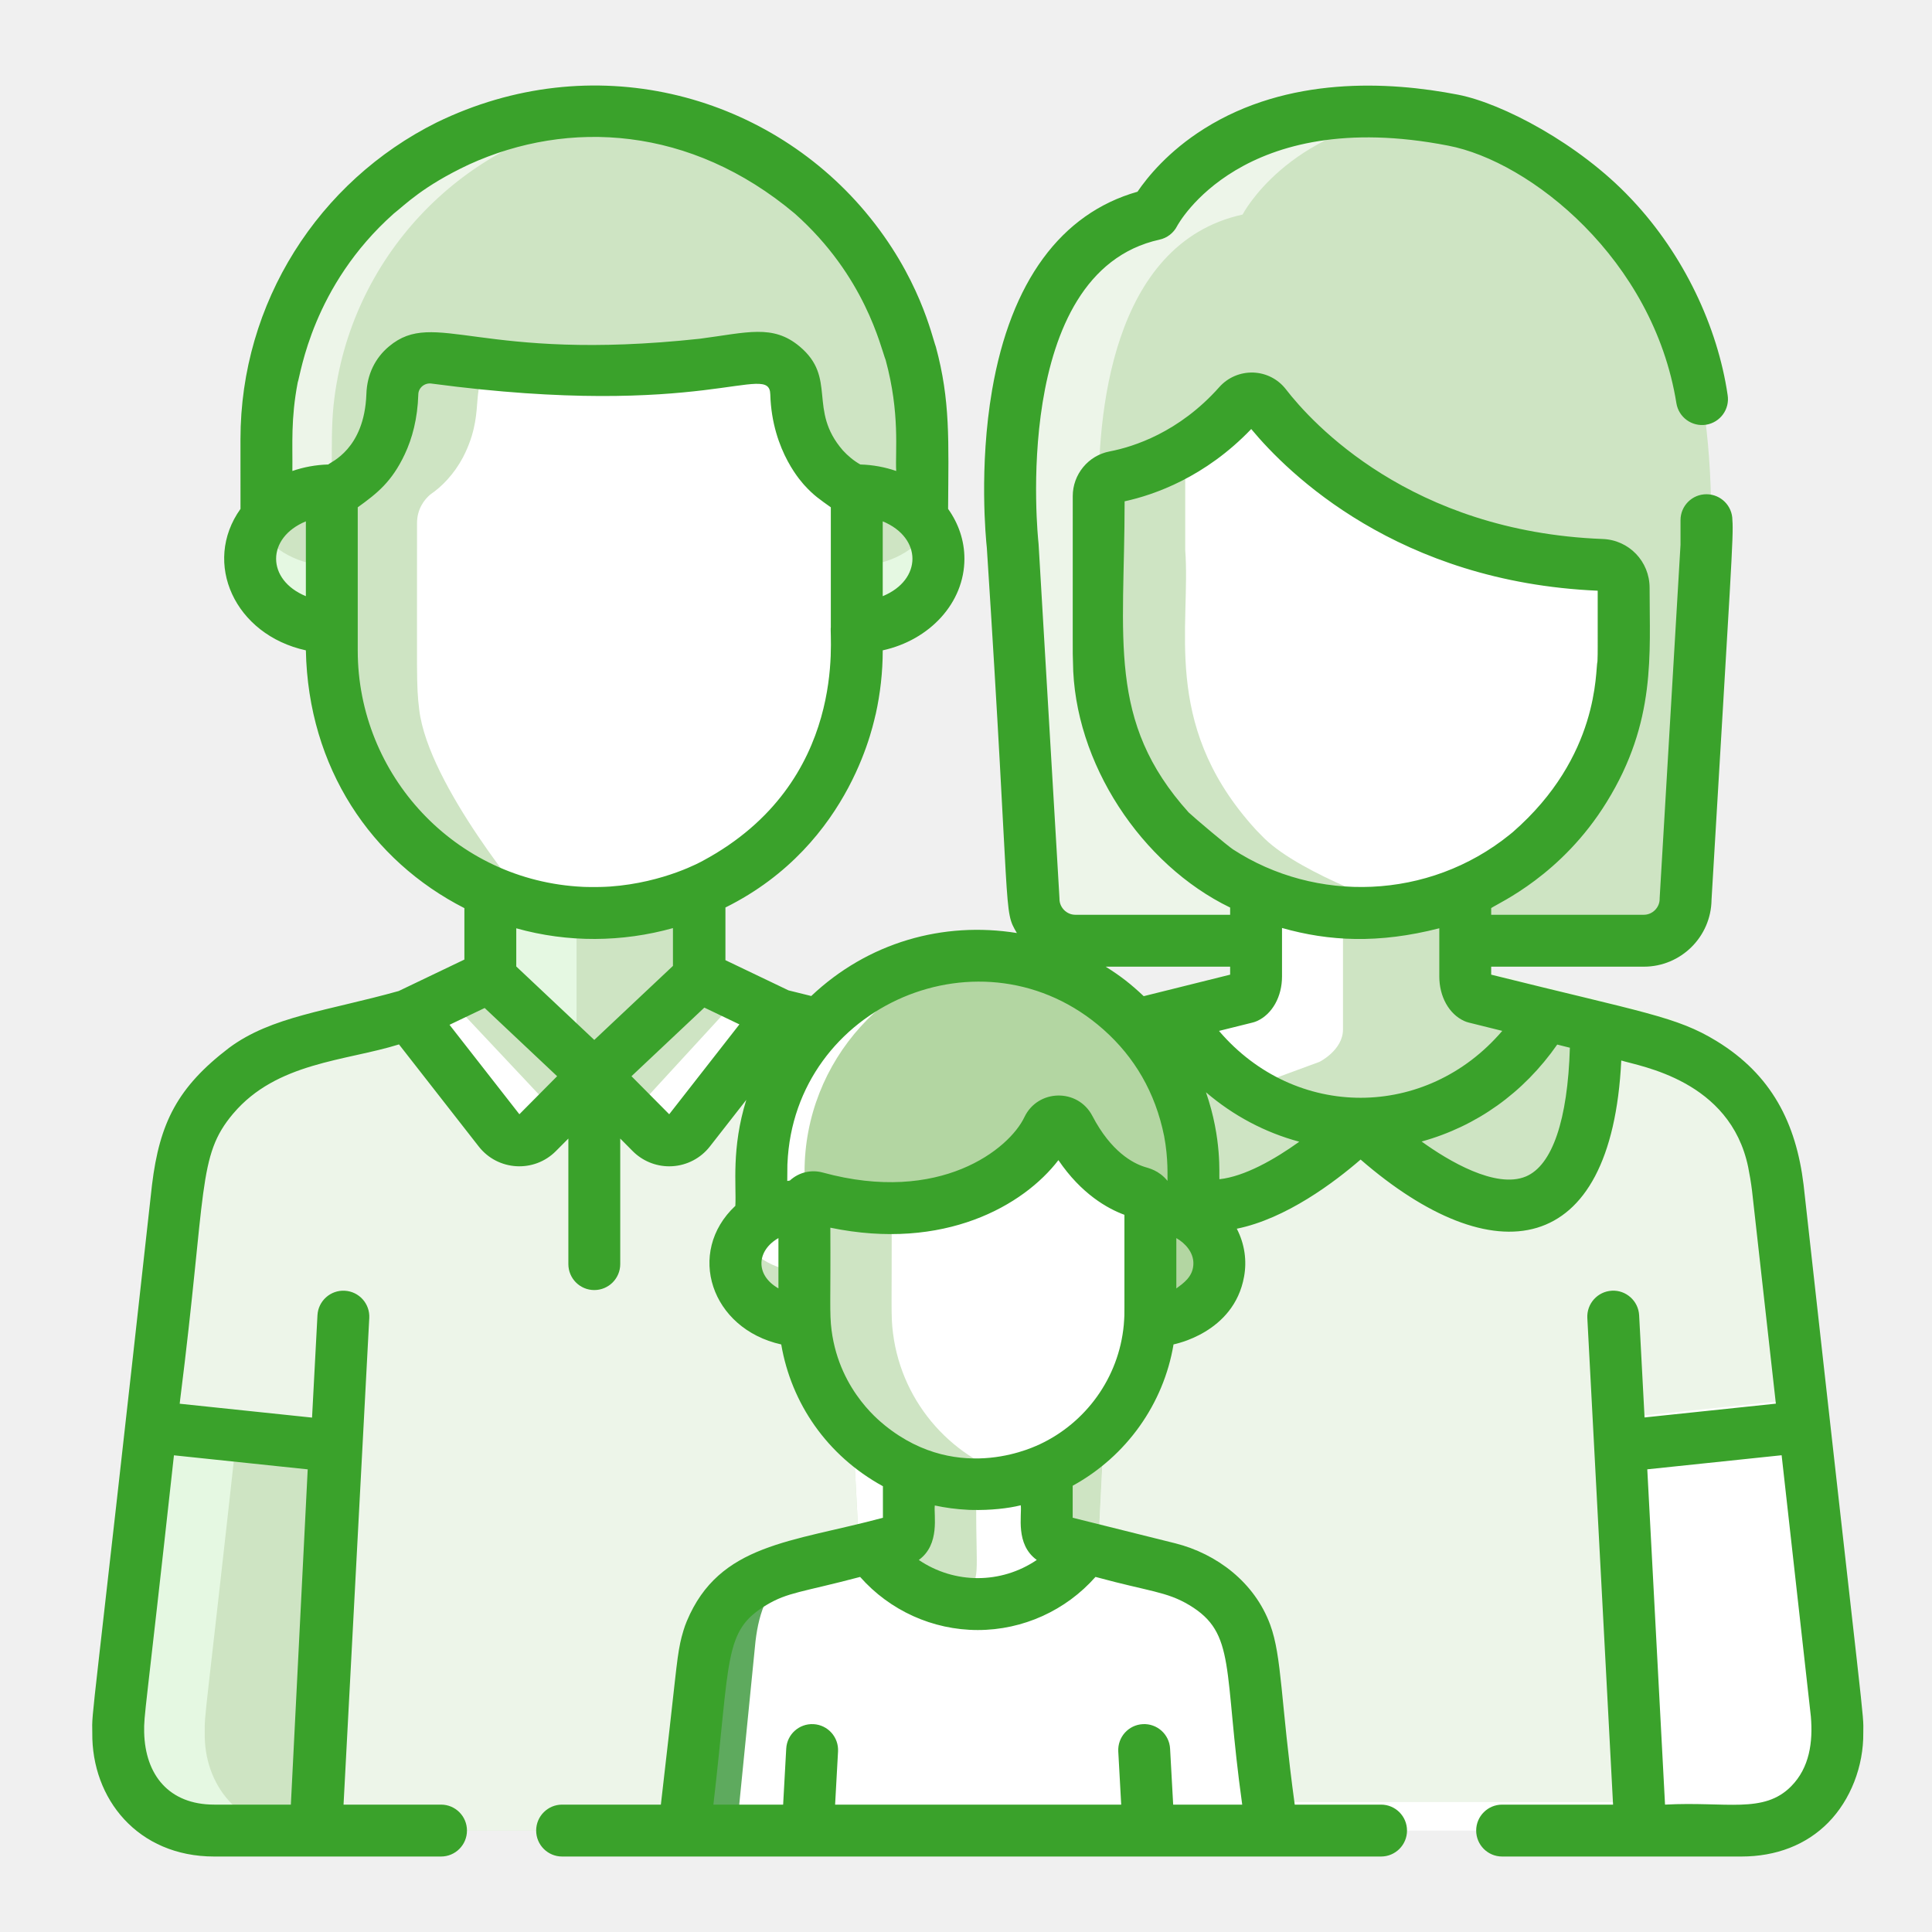
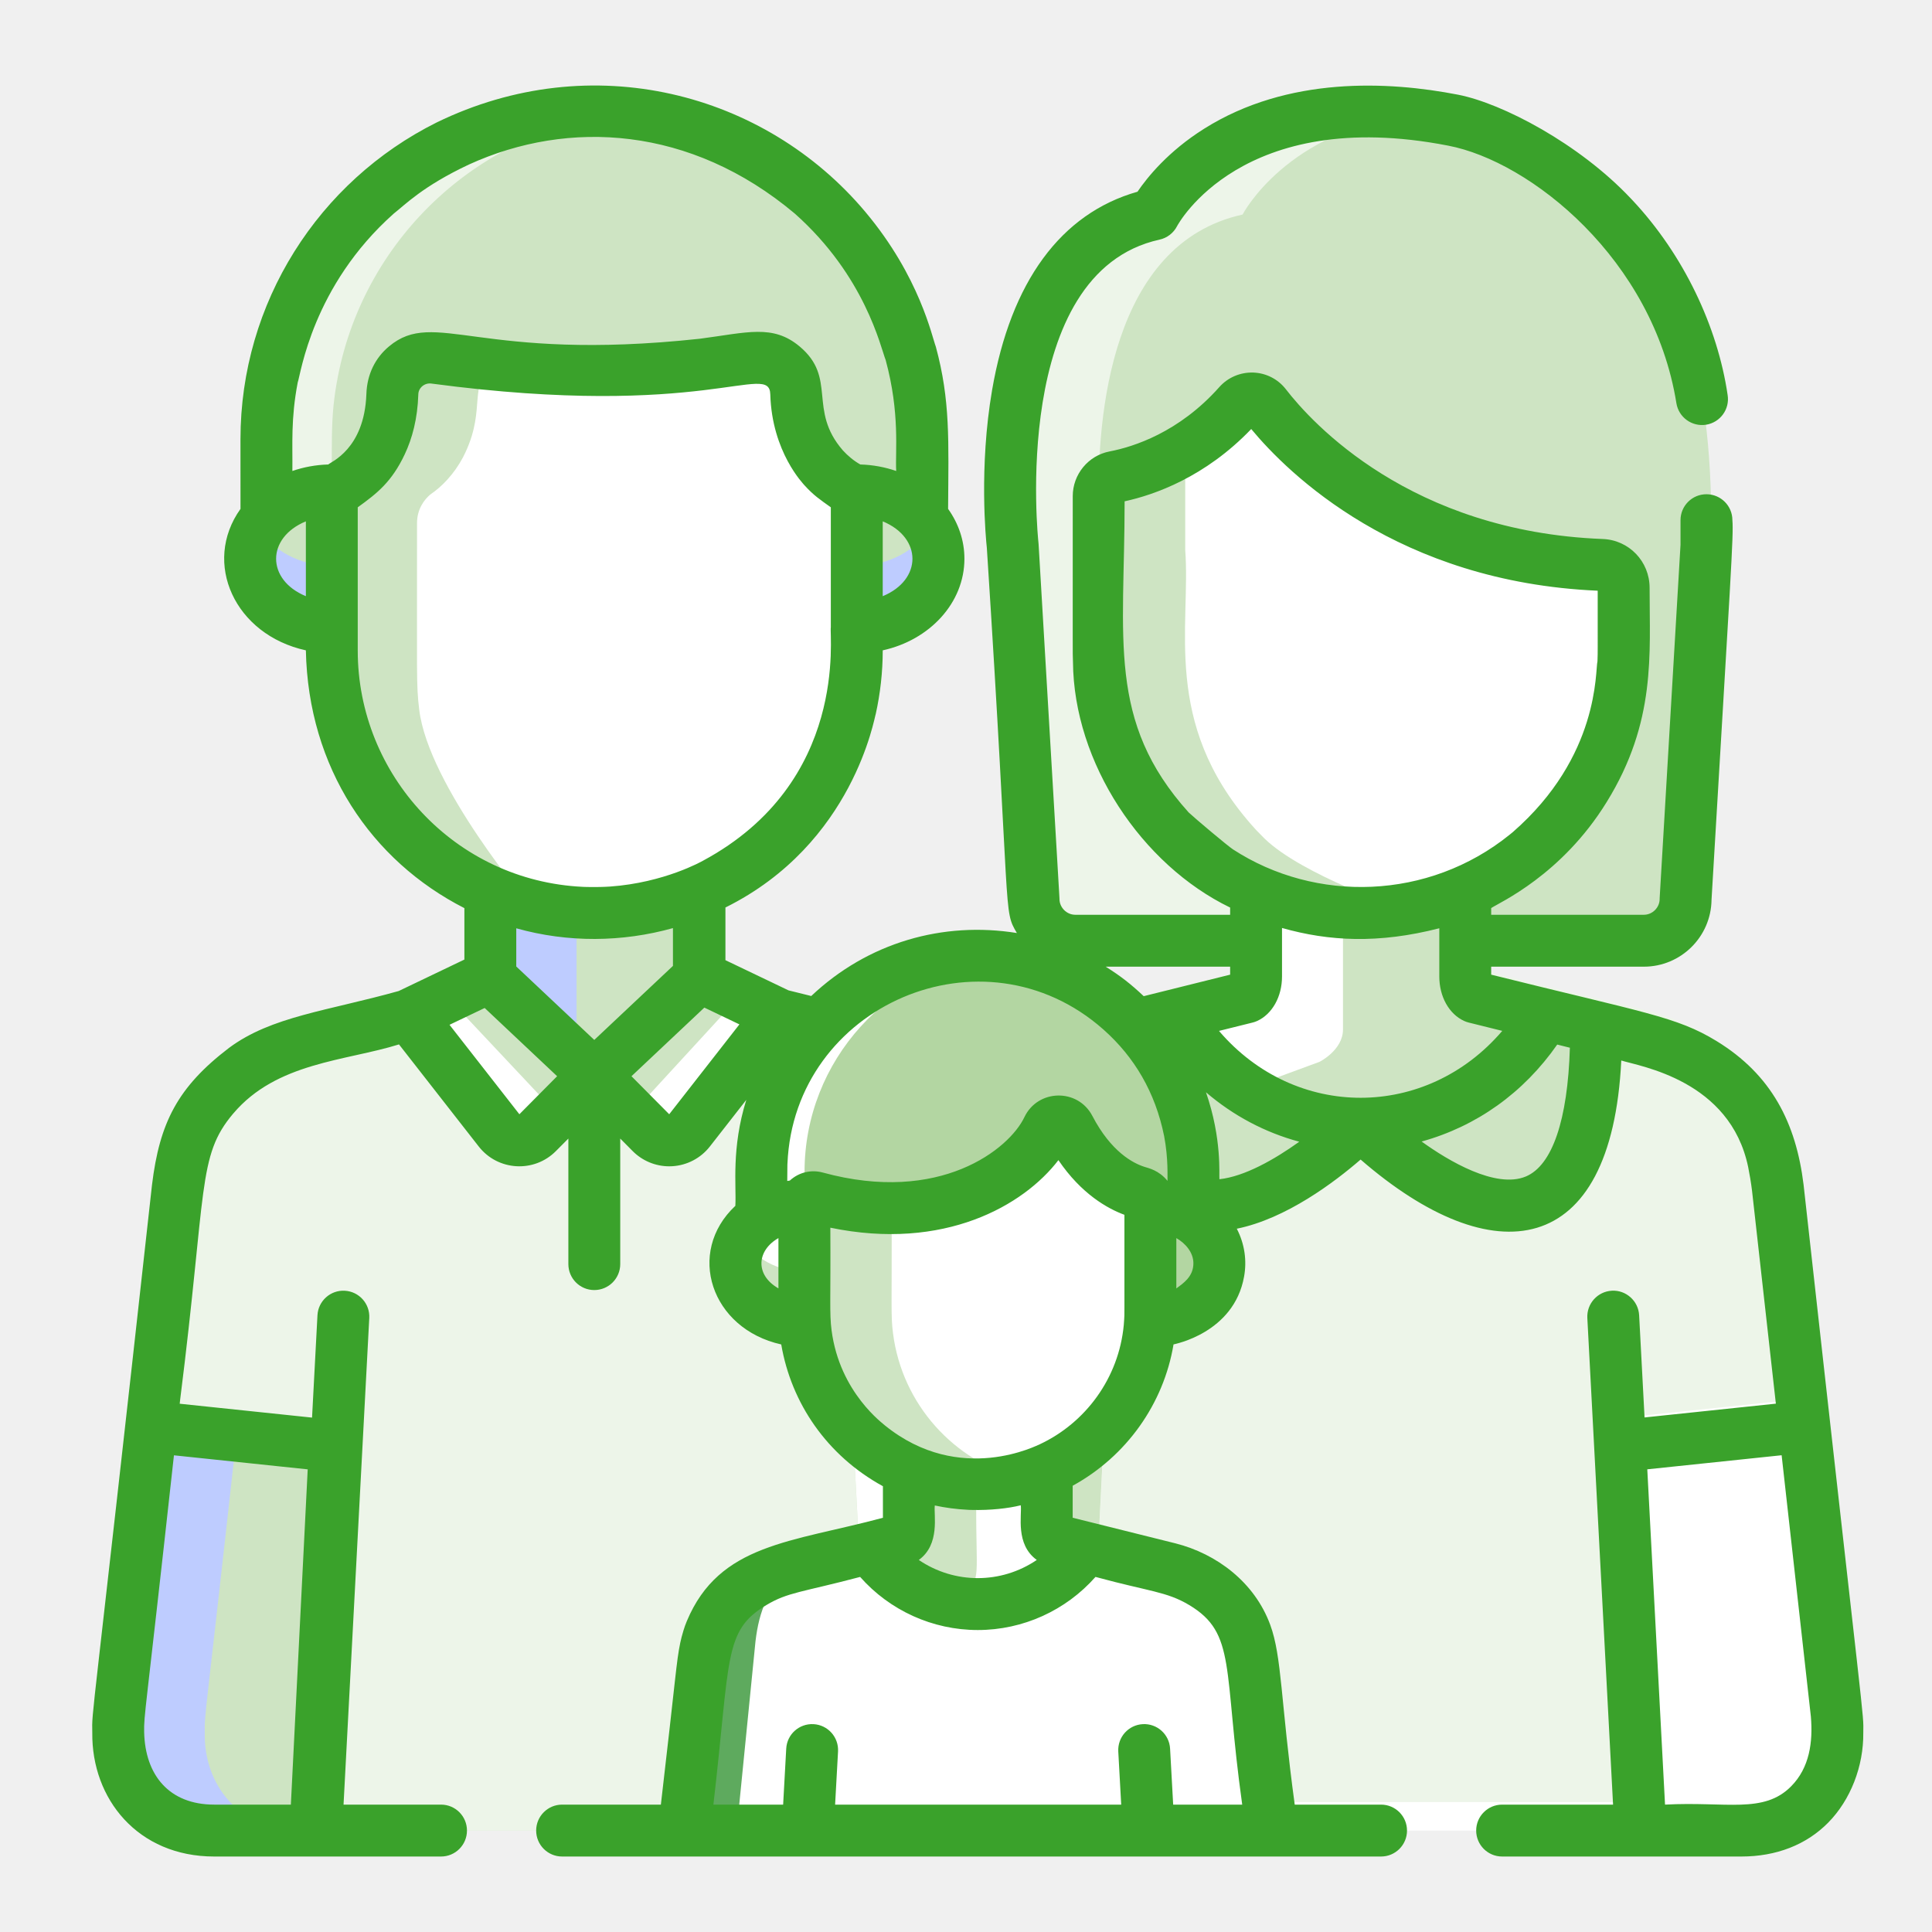
<svg xmlns="http://www.w3.org/2000/svg" width="60" height="60" viewBox="0 0 60 60" fill="none">
  <g clip-path="url(#clip0_734_17435)">
    <path d="M38.19 29.219H33.483C32.771 29.219 32.188 28.636 32.188 27.924L31.54 16.947C31.54 16.947 30.492 7.854 35.928 6.66C35.928 6.66 38.139 2.358 45.218 3.736C45.303 3.753 45.402 3.786 45.661 3.871C55.775 7.166 52.857 17.891 52.438 27.924C52.438 28.636 51.855 29.219 51.142 29.219H46.135" fill="#CEE4C3" />
    <path d="M39.008 29.223V27.682C38.578 27.492 38.243 27.314 37.853 27.062C37.666 26.94 37.48 26.809 37.315 26.683C33.518 23.772 34.199 19.573 34.12 19.02C34.12 18.128 34.12 16.487 34.12 15.664C34.12 15.636 34.122 15.608 34.124 15.58C34.076 12.993 34.476 7.567 38.59 6.663C38.59 6.663 39.944 4.028 43.928 3.543C37.846 2.875 35.939 6.654 35.929 6.663C32.27 7.467 31.378 11.929 31.465 15.671C31.466 15.723 31.467 15.773 31.469 15.823C31.49 16.515 31.54 16.95 31.54 16.95L32.188 27.927C32.188 28.64 32.771 29.223 33.483 29.223C34.624 29.223 37.763 29.223 39.008 29.223Z" fill="#EDF5E9" />
    <path d="M27.455 53.812C27.451 53.593 27.461 53.394 27.476 53.23C27.581 52.288 28.907 40.438 28.989 39.71C29.359 37.124 29.146 35.598 30.368 34.115C29.994 33.659 29.459 33.235 29.107 33.02L29.068 33.01C27.757 32.225 26.653 32.192 24.217 31.521L21.726 30.329V27.353C19.738 28.232 17.342 28.289 15.23 27.37L15.219 30.341L12.738 31.521C10.318 32.188 9.201 32.223 7.887 33.01L7.849 33.02C6.325 33.949 5.726 35.221 5.522 36.894C5.432 37.698 4.821 43.166 4.692 44.313C3.642 53.848 3.674 53.081 3.674 53.816C3.658 55.026 4.4 56.852 6.655 56.852C7.149 56.852 30.222 56.853 30.368 56.851C28.473 56.819 27.428 55.376 27.455 53.812Z" fill="#CEE4C3" />
-     <path d="M6.359 53.814C6.349 53.185 6.363 53.532 7.378 44.316C8.273 35.299 8.038 34.447 9.263 32.947C9.477 32.685 9.729 32.437 10.039 32.196C9.853 32.255 8.91 32.4 7.887 33.013L7.848 33.022C6.327 33.95 5.726 35.22 5.522 36.896C5.432 37.7 4.822 43.155 4.692 44.316C3.673 53.569 3.663 53.187 3.674 53.814C3.639 55.409 4.727 56.855 6.655 56.855H9.34C7.406 56.855 6.326 55.4 6.359 53.814Z" fill="#E5F8E2" />
-     <path d="M17.905 32.886V28.019C16.977 27.956 16.096 27.75 15.229 27.373L15.219 30.345L17.905 32.886Z" fill="#E5F8E2" />
+     <path d="M6.359 53.814C6.349 53.185 6.363 53.532 7.378 44.316C8.273 35.299 8.038 34.447 9.263 32.947C9.477 32.685 9.729 32.437 10.039 32.196C9.853 32.255 8.91 32.4 7.887 33.013L7.848 33.022C6.327 33.95 5.726 35.22 5.522 36.896C5.432 37.7 4.822 43.155 4.692 44.316C3.673 53.569 3.663 53.187 3.674 53.814C3.639 55.409 4.727 56.855 6.655 56.855H9.34C7.406 56.855 6.326 55.4 6.359 53.814Z" fill="#BECCFF" />
+     <path d="M17.905 32.886V28.019C16.977 27.956 16.096 27.75 15.229 27.373L15.219 30.345L17.905 32.886Z" fill="#BECCFF" />
    <path d="M57.043 53.228C55.146 36.43 55.253 36.904 55.083 36.083C54.807 34.75 54.004 33.698 52.889 33.017L52.85 33.008C51.469 32.181 50.466 32.215 45.809 30.974C45.631 30.893 45.508 30.628 45.508 30.327V27.689C43.392 28.611 40.988 28.549 39.011 27.675V30.327C39.011 30.628 38.888 30.893 38.711 30.974C34.084 32.206 33.055 32.178 31.669 33.008L31.631 33.017C30.1 33.952 29.508 35.219 29.304 36.891C27.389 54.162 27.445 53.173 27.456 53.81C27.456 53.811 27.456 53.812 27.456 53.813C27.439 55.023 28.182 56.85 30.437 56.85C35.948 56.85 51.108 56.85 54.082 56.85C56.113 56.85 57.225 55.34 57.043 53.228Z" fill="white" />
    <path d="M30.142 53.815C30.142 53.813 30.142 53.812 30.142 53.811C30.138 53.592 30.148 53.393 30.162 53.229C32.056 35.495 31.939 36.001 32.122 35.117C32.392 33.809 33.156 32.787 34.271 32.08C33.819 32.217 32.789 32.338 31.669 33.009L31.63 33.018C30.1 33.953 29.508 35.22 29.304 36.892C27.389 54.163 27.445 53.174 27.456 53.811C27.456 53.812 27.456 53.813 27.456 53.815C27.439 55.025 28.181 56.851 30.437 56.851C32.099 56.851 31.46 56.851 33.123 56.851C30.867 56.851 30.125 55.025 30.142 53.815Z" fill="#D8A373" />
    <path d="M56.153 43.424C55.279 35.669 55.328 35.858 55.191 35.197C54.914 33.857 54.101 32.806 52.996 32.132C52.985 32.129 52.947 32.12 52.958 32.122C51.577 31.295 50.574 31.329 45.916 30.088C45.739 30.008 45.615 29.743 45.615 29.441V26.803V26.789C43.631 27.666 41.242 27.727 39.119 26.789V26.803V29.441C39.119 29.743 38.996 30.008 38.818 30.088C34.192 31.321 33.163 31.292 31.777 32.122C31.766 32.125 31.727 32.135 31.738 32.132C30.207 33.067 29.612 34.369 29.412 36.006L28.582 43.424L33.815 43.973C34.093 44.002 34.3 44.243 34.286 44.523L33.711 55.965C40.115 55.965 44.653 55.965 51.055 55.965L50.453 44.567C50.437 44.263 50.662 44 50.964 43.968L56.153 43.424Z" fill="#EDF5E9" />
    <path d="M33.812 43.968L28.583 43.419C27.512 52.978 27.552 52.392 27.561 52.919C27.561 52.92 27.561 52.922 27.561 52.923C27.545 54.133 28.287 55.96 30.542 55.96C31.394 55.96 32.476 55.96 33.708 55.96L34.283 44.518C34.297 44.238 34.09 43.997 33.812 43.968Z" fill="#CEE4C3" />
    <path d="M29.303 36.892L28.473 44.31L31.074 44.583C31.999 36.012 31.942 35.976 32.12 35.117C32.391 33.809 33.154 32.787 34.269 32.08C33.936 32.188 32.787 32.338 31.668 33.009C31.657 33.011 31.618 33.021 31.629 33.018C30.106 33.948 29.507 35.217 29.303 36.892Z" fill="#A82626" />
    <path d="M29.085 33.02C29.074 33.017 29.035 33.008 29.046 33.011C27.732 32.224 26.611 32.187 24.212 31.526L24.215 31.522L21.723 30.329L21.705 30.357C21.705 30.353 21.705 30.35 21.705 30.347L18.456 33.406L15.216 30.342L12.736 31.522C10.315 32.188 9.198 32.224 7.885 33.011L7.846 33.02C6.315 33.955 5.724 35.222 5.52 36.894L4.689 44.314L9.822 44.852C10.146 44.886 10.386 45.167 10.37 45.492L9.799 56.853C15.103 56.853 21.701 56.853 27.144 56.853L26.541 45.457C26.525 45.152 26.751 44.888 27.054 44.856L28.426 44.712L28.986 39.71C29.358 37.103 29.144 35.611 30.356 34.127C29.956 33.637 29.385 33.204 29.085 33.02Z" fill="#EDF5E9" />
    <path d="M29.863 34.869C29.871 34.855 29.878 34.84 29.886 34.825C29.878 34.84 29.871 34.855 29.863 34.869Z" fill="#70BBEF" />
    <path d="M29.813 34.966C29.202 36.208 29.287 37.591 28.984 39.712C29.285 37.613 29.201 36.212 29.813 34.966Z" fill="#70BBEF" />
    <path d="M28.987 39.706L28.977 39.796C28.981 39.758 28.984 39.727 28.987 39.706Z" fill="#70BBEF" />
    <path d="M27.453 53.807C27.449 53.588 27.459 53.389 27.473 53.225C27.535 52.677 28.008 48.447 28.41 44.855H27.031C26.74 44.898 26.526 45.154 26.542 45.451L27.144 56.847C29.07 56.847 30.332 56.846 30.366 56.846C28.471 56.814 27.425 55.371 27.453 53.807Z" fill="white" />
    <path d="M7.375 44.309C8.271 35.292 8.035 34.44 9.26 32.94C9.474 32.678 9.726 32.43 10.037 32.189C9.852 32.248 8.906 32.394 7.885 33.006L7.846 33.015C5.015 34.745 5.712 36.789 4.689 44.309L7.344 44.587L7.375 44.309Z" fill="#EDF5E9" />
    <path d="M42.238 34.901C44.664 34.901 46.793 33.551 47.996 31.52L45.806 30.975C45.628 30.895 45.505 30.63 45.505 30.328V27.368V27.354C43.508 28.236 41.12 28.287 39.008 27.354V27.368V30.328C39.008 30.63 38.885 30.895 38.708 30.975L36.484 31.529C37.689 33.554 39.814 34.901 42.238 34.901Z" fill="#CEE4C3" />
    <path d="M8.274 16.438C8.307 14.014 7.444 6.947 14.82 4.125C18.92 2.558 23.491 3.801 26.255 7.093C26.256 7.093 26.256 7.093 26.256 7.094C29.429 10.871 28.457 14.801 28.638 16.438" fill="#4C4846" />
    <path d="M8.272 16.438C8.305 14.014 7.442 6.946 14.818 4.125C18.918 2.557 23.489 3.801 26.253 7.092C26.254 7.092 26.254 7.093 26.254 7.093C29.427 10.871 28.455 14.8 28.636 16.438" fill="#CEE4C3" />
    <path d="M10.497 11.674C11.349 7.335 14.964 3.963 19.473 3.515C17.175 3.287 14.867 3.833 12.909 5.108C8.104 8.225 8.329 12.421 8.275 16.446H10.306C10.323 13.693 10.231 13.03 10.497 11.674Z" fill="#EDF5E9" />
    <path d="M29.143 17.357C29.143 18.53 28.007 19.482 26.605 19.482V15.232C28.007 15.232 29.143 16.183 29.143 17.357Z" fill="#CEE4C3" />
    <path d="M7.766 17.357C7.766 18.53 8.902 19.482 10.303 19.482V15.232C8.902 15.232 7.766 16.183 7.766 17.357Z" fill="#CEE4C3" />
-     <path d="M26.605 17.57V19.48C28.51 19.48 29.713 17.797 28.872 16.4C28.454 17.093 27.596 17.57 26.605 17.57Z" fill="#E5F8E2" />
-     <path d="M8.036 16.4C7.864 16.687 7.766 17.011 7.766 17.355C7.766 18.528 8.902 19.479 10.303 19.479V17.57C9.312 17.57 8.454 17.093 8.036 16.4Z" fill="#E5F8E2" />
+     <path d="M26.605 17.57V19.48C28.51 19.48 29.713 17.797 28.872 16.4C28.454 17.093 27.596 17.57 26.605 17.57Z" fill="#BECCFF" />
+     <path d="M8.036 16.4C7.864 16.687 7.766 17.011 7.766 17.355C7.766 18.528 8.902 19.479 10.303 19.479V17.57C9.312 17.57 8.454 17.093 8.036 16.4Z" fill="#BECCFF" />
    <path d="M24.731 12.233C24.714 11.534 24.077 11.015 23.387 11.123C23.379 11.124 23.232 11.147 23.188 11.153C20.044 11.621 16.9 11.646 13.534 11.123C12.844 11.015 12.207 11.534 12.19 12.233C12.181 12.562 12.135 12.914 12.043 13.24C11.869 13.858 11.534 14.394 11.071 14.795C10.664 15.148 10.319 15.265 10.309 15.271C10.309 18.155 10.309 17.346 10.309 20.21C10.309 22.637 11.38 24.965 13.342 26.554C18.037 30.344 25.025 27.877 26.393 22.096C26.691 20.837 26.612 20.325 26.612 15.271C25.674 14.92 24.772 13.836 24.731 12.233Z" fill="white" />
    <path d="M13.02 22.044C12.922 21.239 12.956 21.08 12.951 16.248C12.951 15.796 13.188 15.51 13.355 15.364C13.556 15.227 13.73 15.072 13.887 14.901C14.073 14.699 14.242 14.461 14.379 14.202C14.387 14.185 14.433 14.094 14.459 14.039C15.097 12.661 14.525 11.961 15.311 11.349C14.697 11.288 14.102 11.211 13.534 11.123C12.844 11.015 12.207 11.534 12.19 12.233C12.181 12.568 12.134 12.916 12.043 13.24C11.87 13.853 11.54 14.389 11.071 14.795C10.664 15.148 10.319 15.265 10.309 15.271C10.309 18.155 10.309 17.346 10.309 20.21C10.309 23.644 12.478 25.731 12.499 25.769C12.791 26.082 13.042 26.311 13.342 26.554C14.31 27.335 15.439 27.869 16.456 28.112C16.441 28.1 13.304 24.4 13.02 22.044Z" fill="#CEE4C3" />
    <path d="M21.725 30.329L18.457 33.406L20.221 35.184C20.558 35.523 21.116 35.49 21.411 35.113L24.216 31.522L21.725 30.329Z" fill="white" />
    <path d="M22.981 30.93L21.727 30.329L18.459 33.406L19.626 34.583L22.981 30.93Z" fill="#CEE4C3" />
    <path d="M20.461 35.351C20.609 35.417 20.771 35.436 20.927 35.407L20.461 35.351Z" fill="#CEE4C3" />
    <path d="M15.215 30.342L18.455 33.406L16.691 35.184C16.354 35.523 15.795 35.49 15.501 35.113L12.695 31.522L15.215 30.342Z" fill="white" />
    <path d="M16.175 33.394L17.291 34.583L18.459 33.406L15.219 30.342L13.891 30.964L16.175 33.394Z" fill="#CEE4C3" />
    <path d="M41.708 31.97V28.014C40.742 27.948 39.83 27.716 39.009 27.354C39.009 28.409 39.009 29.166 39.009 30.328C39.009 30.63 38.886 30.895 38.708 30.975L36.484 31.529C37.038 32.46 37.786 33.247 38.669 33.826L40.977 32.977C40.977 32.977 41.708 32.614 41.708 31.97Z" fill="white" />
    <path d="M49.604 17.539C50.062 17.561 50.424 17.939 50.424 18.398V19.014C50.422 20.055 50.459 20.715 50.304 21.609C49.311 27.32 42.764 30.232 37.853 27.056C37.664 26.934 37.478 26.802 37.315 26.677C33.511 23.761 34.2 19.577 34.12 19.014V16.071V15.658C34.12 15.178 34.458 14.768 34.927 14.669C35.76 14.493 37.105 14.015 38.326 12.716C38.632 12.389 39.156 12.406 39.441 12.752C40.625 14.186 43.822 17.269 49.604 17.539Z" fill="white" />
    <path d="M39.27 26.041C39.25 26.022 39.231 26.002 39.212 25.982C39.153 25.923 39.094 25.864 39.036 25.803C39.029 25.795 39.021 25.787 39.014 25.779C39.013 25.778 39.012 25.777 39.011 25.776C39.006 25.77 39 25.765 38.995 25.759C38.945 25.706 38.896 25.651 38.849 25.596C36.08 22.424 36.985 19.447 36.808 17.078V14.135V13.931C36.091 14.352 35.421 14.562 34.93 14.666C34.46 14.766 34.122 15.176 34.122 15.655V16.068V19.012C34.196 19.53 33.434 24.01 37.66 26.923C37.783 27.008 37.943 27.11 37.959 27.12C39.605 28.149 41.6 28.577 43.617 28.243C43.539 28.23 40.432 27.174 39.27 26.041Z" fill="#CEE4C3" />
    <path d="M49.569 31.92L47.997 31.529C46.794 33.559 44.665 34.909 42.238 34.909C42.238 34.909 49.601 42.273 49.569 31.92Z" fill="#CEE4C3" />
    <path d="M34.944 31.92L36.515 31.529C37.719 33.559 39.847 34.909 42.274 34.909C42.274 34.909 34.911 42.273 34.944 31.92Z" fill="#CEE4C3" />
    <path d="M38.773 33.874C37.473 34.566 35.976 34.895 35.018 33.613C35.78 41.4 42.275 34.905 42.275 34.905C40.994 34.905 39.795 34.528 38.773 33.874Z" fill="#CEE4C3" />
    <path d="M45.745 33.874C47.044 34.566 48.541 34.895 49.5 33.613C48.737 41.4 42.242 34.905 42.242 34.905C43.523 34.905 44.722 34.528 45.745 33.874Z" fill="#CEE4C3" />
    <path d="M35.386 31.93C31.281 27.327 23.666 30.277 23.666 36.394V38.459H37.087C36.957 37.396 37.664 34.436 35.386 31.93Z" fill="#B3D6A2" />
    <path d="M31.037 29.714C27.146 29.338 23.804 32.315 23.671 36.159C23.662 36.402 23.668 36.323 23.666 38.458H24.986V36.393C24.986 32.945 27.604 30.05 31.037 29.714Z" fill="white" />
    <path d="M37.892 39.242C37.892 40.233 36.933 41.036 35.75 41.036V37.448C36.933 37.448 37.892 38.252 37.892 39.242Z" fill="#B3D6A2" />
    <path d="M22.861 39.242C22.861 40.233 23.821 41.036 25.004 41.036V37.448C23.82 37.448 22.861 38.252 22.861 39.242Z" fill="white" />
    <path d="M35.748 39.492V41.032C37.32 41.032 38.358 39.658 37.681 38.468C37.337 39.073 36.602 39.492 35.748 39.492Z" fill="#B3D6A2" />
    <path d="M23.071 38.468C22.388 39.668 23.445 41.032 25.004 41.032V39.492C24.15 39.492 23.415 39.073 23.071 38.468Z" fill="#CEE4C3" />
    <path d="M39.512 56.857C38.915 51.703 38.946 51.701 38.84 51.188C38.658 50.309 38.129 49.617 37.394 49.168L37.368 49.161C36.46 48.617 35.805 48.641 32.728 47.821C32.388 47.667 32.585 47.007 32.53 45.324C31.211 45.908 29.628 45.936 28.248 45.335V47.395C28.248 47.594 28.167 47.768 28.05 47.821C24.983 48.638 24.319 48.617 23.409 49.161L23.384 49.168C22.373 49.785 21.985 50.621 21.851 51.721L21.266 56.857H39.512Z" fill="white" />
    <path d="M39.512 56.847C38.915 51.693 38.946 51.692 38.84 51.179C38.658 50.3 38.116 49.6 37.394 49.158L37.368 49.152C36.493 48.628 35.812 48.627 33.733 48.062C32.111 50.396 28.667 50.396 27.044 48.062C24.948 48.632 24.281 48.63 23.409 49.152L23.384 49.158C22.339 49.797 21.98 50.652 21.851 51.712L21.266 56.847C23.463 56.847 37.236 56.847 39.512 56.847Z" fill="white" />
    <path d="M24.65 48.665C24.627 48.673 24.03 48.787 23.41 49.159L23.384 49.166C22.32 49.816 21.977 50.688 21.851 51.719L21.266 56.855H22.877L23.463 50.967C23.576 50.034 23.844 49.3 24.65 48.665Z" fill="#5EAA5E" />
    <path d="M28.877 49.526L30.13 49.214C30.476 49.057 30.265 48.414 30.328 45.769C29.596 45.764 28.88 45.604 28.251 45.33V47.39C28.251 47.589 28.17 47.764 28.053 47.817L27.047 48.067C27.498 48.716 28.133 49.227 28.877 49.526Z" fill="#CEE4C3" />
    <path d="M35.476 37.052C35.393 37.032 35.329 37.011 35.318 37.008C34.811 36.846 33.934 36.379 33.233 35.032C33.09 34.759 32.696 34.766 32.563 35.044C31.919 36.4 29.327 38.28 25.361 37.195C25.186 37.147 25.004 37.275 25.004 37.469V40.721C25.004 43.027 26.467 45.035 28.578 45.784C32.068 47.024 35.749 44.426 35.749 40.721V37.469C35.749 37.221 35.599 37.106 35.476 37.052Z" fill="white" />
    <path d="M27.735 41.419C27.658 40.826 27.703 40.615 27.69 37.518C26.979 37.521 26.201 37.425 25.362 37.195C25.186 37.147 25.004 37.275 25.004 37.47V40.721C25.004 44.206 28.305 46.807 31.72 45.924C29.619 45.381 28.019 43.61 27.735 41.419Z" fill="#CEE4C3" />
    <path d="M56.012 36.794C55.778 34.877 55.018 33.375 53.306 32.329C52.065 31.57 51.061 31.452 46.31 30.269V30.021H51.052C52.202 30.021 53.139 29.093 53.153 27.946C53.752 17.797 53.842 16.634 53.801 16.154C53.801 15.709 53.44 15.349 52.995 15.349C52.55 15.349 52.19 15.709 52.19 16.154V16.919C51.514 28.381 51.542 27.873 51.542 27.919C51.542 28.185 51.318 28.409 51.052 28.409H46.31V28.201C46.57 28.027 48.496 27.178 49.894 24.913C51.443 22.413 51.227 20.301 51.23 18.256C51.23 17.436 50.591 16.77 49.774 16.739H49.774C43.799 16.51 40.733 13.123 39.935 12.09C39.69 11.773 39.32 11.584 38.919 11.57C38.52 11.558 38.135 11.72 37.868 12.02C36.614 13.432 35.196 13.878 34.462 14.019C33.797 14.146 33.315 14.731 33.315 15.409C33.318 20.474 33.308 20.195 33.322 20.551C33.344 23.696 35.46 26.858 38.203 28.185V28.409H33.393C33.127 28.409 32.903 28.184 32.903 27.919C32.903 27.872 32.93 28.36 32.254 16.895C32.253 16.88 32.252 16.865 32.25 16.851C32.241 16.767 31.351 8.466 36.011 7.442C36.245 7.391 36.445 7.237 36.555 7.023C36.574 6.986 38.562 3.274 44.974 4.523C47.526 5.01 51.345 8.049 52.062 12.522C52.133 12.961 52.545 13.259 52.985 13.19C53.425 13.119 53.724 12.706 53.653 12.267C53.343 10.148 52.288 7.911 50.694 6.214L50.636 6.153C49.036 4.458 46.655 3.209 45.282 2.941C43.12 2.52 39.999 2.362 37.4 3.995C36.28 4.698 35.628 5.509 35.326 5.954C32.948 6.629 31.391 8.749 30.811 12.11C30.398 14.512 30.618 16.741 30.647 17.011C31.402 28.666 31.143 28.23 31.58 28.976C29.29 28.608 26.959 29.263 25.194 30.932L24.489 30.757C24.47 30.747 22.697 29.899 22.529 29.819V28.183C26.52 26.203 27.159 22.242 27.198 22.17C27.337 21.54 27.414 20.873 27.414 20.204V20.197C28.869 19.879 29.951 18.725 29.951 17.353C29.951 16.784 29.765 16.254 29.444 15.804C29.457 13.685 29.517 12.438 29.063 10.767C28.947 10.471 28.567 8.599 26.88 6.588C26.877 6.584 26.875 6.581 26.872 6.578C23.755 2.871 18.379 1.455 13.557 3.805C9.898 5.63 7.468 9.393 7.468 13.642C7.468 14.349 7.468 15.718 7.469 15.804C6.271 17.483 7.294 19.716 9.499 20.197C9.572 23.85 11.538 26.733 14.422 28.203V29.8L12.382 30.777C10.159 31.399 8.435 31.562 7.115 32.541C5.516 33.761 4.955 34.867 4.72 36.802C2.808 54.091 2.853 53.041 2.866 53.811C2.843 55.864 4.278 57.656 6.653 57.656L13.697 57.656C14.142 57.656 14.502 57.295 14.502 56.85C14.502 56.405 14.142 56.044 13.697 56.044H10.669L11.468 40.932C11.492 40.488 11.151 40.108 10.706 40.085C10.263 40.06 9.882 40.403 9.859 40.847L9.691 44.025L5.581 43.594L5.594 43.475C6.424 36.906 6.126 35.911 7.234 34.593L7.244 34.582C8.593 32.988 10.734 32.952 12.391 32.435L14.868 35.606C15.46 36.364 16.585 36.432 17.264 35.748L17.651 35.359V39.258C17.651 39.703 18.011 40.064 18.456 40.064C18.901 40.064 19.262 39.703 19.262 39.258V35.359L19.648 35.748C19.95 36.052 20.359 36.221 20.784 36.221C20.815 36.221 20.847 36.22 20.879 36.218C21.337 36.191 21.762 35.968 22.045 35.606L23.177 34.157C22.707 35.669 22.872 36.805 22.837 37.448C21.293 38.895 22.081 41.269 24.262 41.753C24.573 43.571 25.676 45.201 27.42 46.156V47.136C24.578 47.901 22.342 47.932 21.331 50.343C21.287 50.447 21.258 50.533 21.227 50.632C21.186 50.763 21.147 50.916 21.126 51.018C21.002 51.619 20.997 51.999 20.524 56.044H17.457C17.012 56.044 16.651 56.405 16.651 56.85C16.651 57.295 17.012 57.656 17.457 57.656H21.243H21.253C21.254 57.656 21.254 57.656 21.255 57.656C21.256 57.656 21.256 57.656 21.257 57.656H39.476C39.476 57.656 39.477 57.656 39.478 57.656C39.478 57.656 39.48 57.656 39.48 57.656H39.49H42.89C43.335 57.656 43.696 57.295 43.696 56.85C43.696 56.405 43.335 56.044 42.89 56.044H40.209C39.771 52.831 39.813 51.45 39.448 50.46C38.963 49.138 37.783 48.253 36.504 47.93L33.313 47.135V46.141C34.991 45.221 36.139 43.589 36.445 41.752C36.456 41.746 38.321 41.406 38.636 39.646C38.725 39.156 38.657 38.638 38.41 38.159C39.944 37.847 41.444 36.713 42.255 36.011C46.361 39.573 50.049 39.127 50.35 32.935C50.941 33.119 53.733 33.546 54.291 36.245C54.333 36.448 54.381 36.735 54.411 36.98L55.151 43.592L51.073 44.02L50.905 40.847C50.882 40.402 50.498 40.059 50.058 40.084C49.614 40.108 49.273 40.487 49.296 40.932L50.095 56.044H46.65C46.205 56.044 45.844 56.405 45.844 56.85C45.844 57.295 46.205 57.656 46.65 57.656L54.079 57.656C55.164 57.656 56.096 57.292 56.774 56.606C57.47 55.9 57.878 54.854 57.866 53.808C57.876 53.13 57.932 54.086 56.012 36.794ZM9.556 45.632L9.033 56.044H6.653C5.252 56.044 4.508 55.127 4.477 53.796C4.468 53.225 4.498 53.418 5.402 45.196L9.556 45.632ZM37.857 32.016L38.902 31.756C38.95 31.744 38.996 31.728 39.04 31.708C39.51 31.495 39.814 30.953 39.814 30.327L39.814 28.819C41.272 29.233 42.812 29.313 44.699 28.828V30.327C44.699 30.953 45.003 31.495 45.473 31.708C45.517 31.728 45.564 31.744 45.611 31.756L46.654 32.015C44.29 34.782 40.226 34.788 37.857 32.016ZM36.532 40.014V38.45C36.819 38.614 37.062 38.898 37.062 39.232C37.062 39.65 36.745 39.854 36.532 40.014ZM37.87 36.622C37.853 36.5 37.957 35.377 37.453 33.922C38.301 34.648 39.287 35.172 40.35 35.457C39.581 36.009 38.654 36.536 37.87 36.622ZM36.914 25.23C34.365 22.397 34.928 19.842 34.926 15.569C35.85 15.368 37.428 14.818 38.858 13.324C40.004 14.706 43.418 18.076 49.618 18.345C49.615 20.487 49.624 20.105 49.611 20.537L49.611 20.535C49.538 20.824 49.687 23.485 46.978 25.845C46.967 25.854 46.873 25.93 46.885 25.921C44.363 27.958 40.857 28.047 38.291 26.378C38.129 26.273 37.097 25.404 36.914 25.23ZM38.203 30.269L35.519 30.937C35.113 30.553 34.79 30.304 34.338 30.021H38.203V30.269ZM34.265 31.97C34.265 31.974 34.275 31.973 34.274 31.978C35.227 32.825 35.878 33.919 36.153 35.281C36.288 35.99 36.252 36.562 36.258 36.673C35.987 36.34 35.668 36.278 35.541 36.237C35.185 36.124 34.504 35.768 33.925 34.657C33.472 33.789 32.228 33.821 31.813 34.695C31.342 35.686 29.191 37.41 25.551 36.414C25.199 36.319 24.818 36.399 24.529 36.663C24.502 36.667 24.476 36.671 24.449 36.676C24.451 36.147 24.455 36.126 24.455 36.137C24.662 31.22 30.537 28.673 34.265 31.97ZM24.175 38.45V40.012C23.44 39.592 23.503 38.832 24.175 38.45ZM18.456 32.296L16.033 30.015V28.829C17.64 29.281 19.329 29.262 20.899 28.823V29.997L18.456 32.296ZM27.414 18.515V16.191C28.644 16.699 28.645 18.007 27.414 18.515ZM9.246 11.876C9.34 11.626 9.695 8.885 12.23 6.632H12.23C12.569 6.369 13.127 5.783 14.564 5.109C17.661 3.695 21.45 3.918 24.682 6.632C26.868 8.574 27.346 10.776 27.506 11.184C27.956 12.843 27.799 14.014 27.832 14.627C27.485 14.507 27.11 14.436 26.718 14.425C26.513 14.31 26.324 14.15 26.175 13.986C25.077 12.72 26.009 11.74 24.83 10.757C23.999 10.063 23.204 10.328 21.733 10.52C14.885 11.259 13.511 9.564 12.082 10.757C11.661 11.108 11.396 11.617 11.378 12.247C11.313 13.958 10.265 14.346 10.195 14.425C9.803 14.436 9.427 14.507 9.08 14.627C9.09 13.784 9.028 13.02 9.246 11.876ZM9.499 16.191V18.515C8.267 18.007 8.267 16.699 9.499 16.191ZM11.11 20.204C11.11 19.308 11.11 17.296 11.11 15.755C11.72 15.316 12.168 14.96 12.57 14.108C12.8 13.621 12.968 13.008 12.991 12.247C12.996 12.039 13.192 11.879 13.406 11.913C21.914 13.046 23.896 11.219 23.922 12.247C23.973 14.048 24.963 15.039 24.979 15.066C25.275 15.392 25.464 15.512 25.802 15.755C25.802 16.593 25.802 19.395 25.802 19.484C25.749 19.717 26.375 24.29 21.825 26.734H21.825C21.814 26.739 20.64 27.413 18.943 27.533C18.516 27.561 18.096 27.542 18.107 27.542C14.12 27.356 11.11 24.05 11.11 20.204ZM16.13 34.604L13.96 31.826L15.052 31.304L17.302 33.423L16.13 34.604ZM20.783 34.604L19.611 33.423L21.874 31.292L22.963 31.813L20.783 34.604ZM30.059 46.888C30.078 46.889 30.098 46.89 30.117 46.891L30.175 46.892C30.757 46.908 31.323 46.843 31.701 46.748C31.741 47.057 31.524 47.958 32.198 48.446C31.091 49.197 29.644 49.199 28.534 48.446C29.206 47.959 28.993 47.049 29.031 46.754C29.35 46.823 29.697 46.871 30.059 46.888ZM26.712 48.973C27.632 50.014 28.961 50.622 30.366 50.622C31.772 50.622 33.101 50.014 34.021 48.973L34.055 48.981C35.683 49.425 36.231 49.426 36.932 49.846C38.4 50.726 37.986 51.811 38.578 56.044H36.434L36.338 54.305C36.314 53.861 35.934 53.52 35.489 53.545C35.045 53.569 34.705 53.949 34.729 54.394L34.82 56.044H25.935L26.026 54.394C26.05 53.949 25.71 53.569 25.265 53.545C24.819 53.521 24.441 53.861 24.417 54.305L24.321 56.044H22.155C22.689 51.465 22.463 50.648 23.801 49.846C24.47 49.445 24.904 49.451 26.712 48.973ZM32.292 44.853C32.256 44.858 29.826 46.158 27.487 44.272C27.461 44.236 26.077 43.266 25.825 41.311C25.756 40.786 25.8 40.367 25.787 38.127C29.325 38.859 31.791 37.438 32.87 36.029C33.585 37.083 34.399 37.535 34.92 37.727C34.919 41.177 34.925 40.74 34.912 40.98C34.908 41.038 34.904 41.094 34.9 41.148C34.746 42.795 33.716 44.186 32.292 44.853ZM47.386 36.537C46.452 36.926 44.98 36.051 44.15 35.451C45.86 34.977 47.315 33.939 48.361 32.44L48.754 32.538C48.687 34.783 48.207 36.194 47.386 36.537ZM55.627 55.474C54.772 56.34 53.613 55.941 51.709 56.044L51.158 45.631L55.33 45.194L56.238 53.307C56.306 54.108 56.196 54.897 55.627 55.474Z" fill="#3AA22B" />
  </g>
  <defs>
    <clipPath id="clip0_734_17435">
      <rect width="55" height="55" fill="white" transform="translate(2.86914 2.65491)" />
    </clipPath>
  </defs>
</svg>
